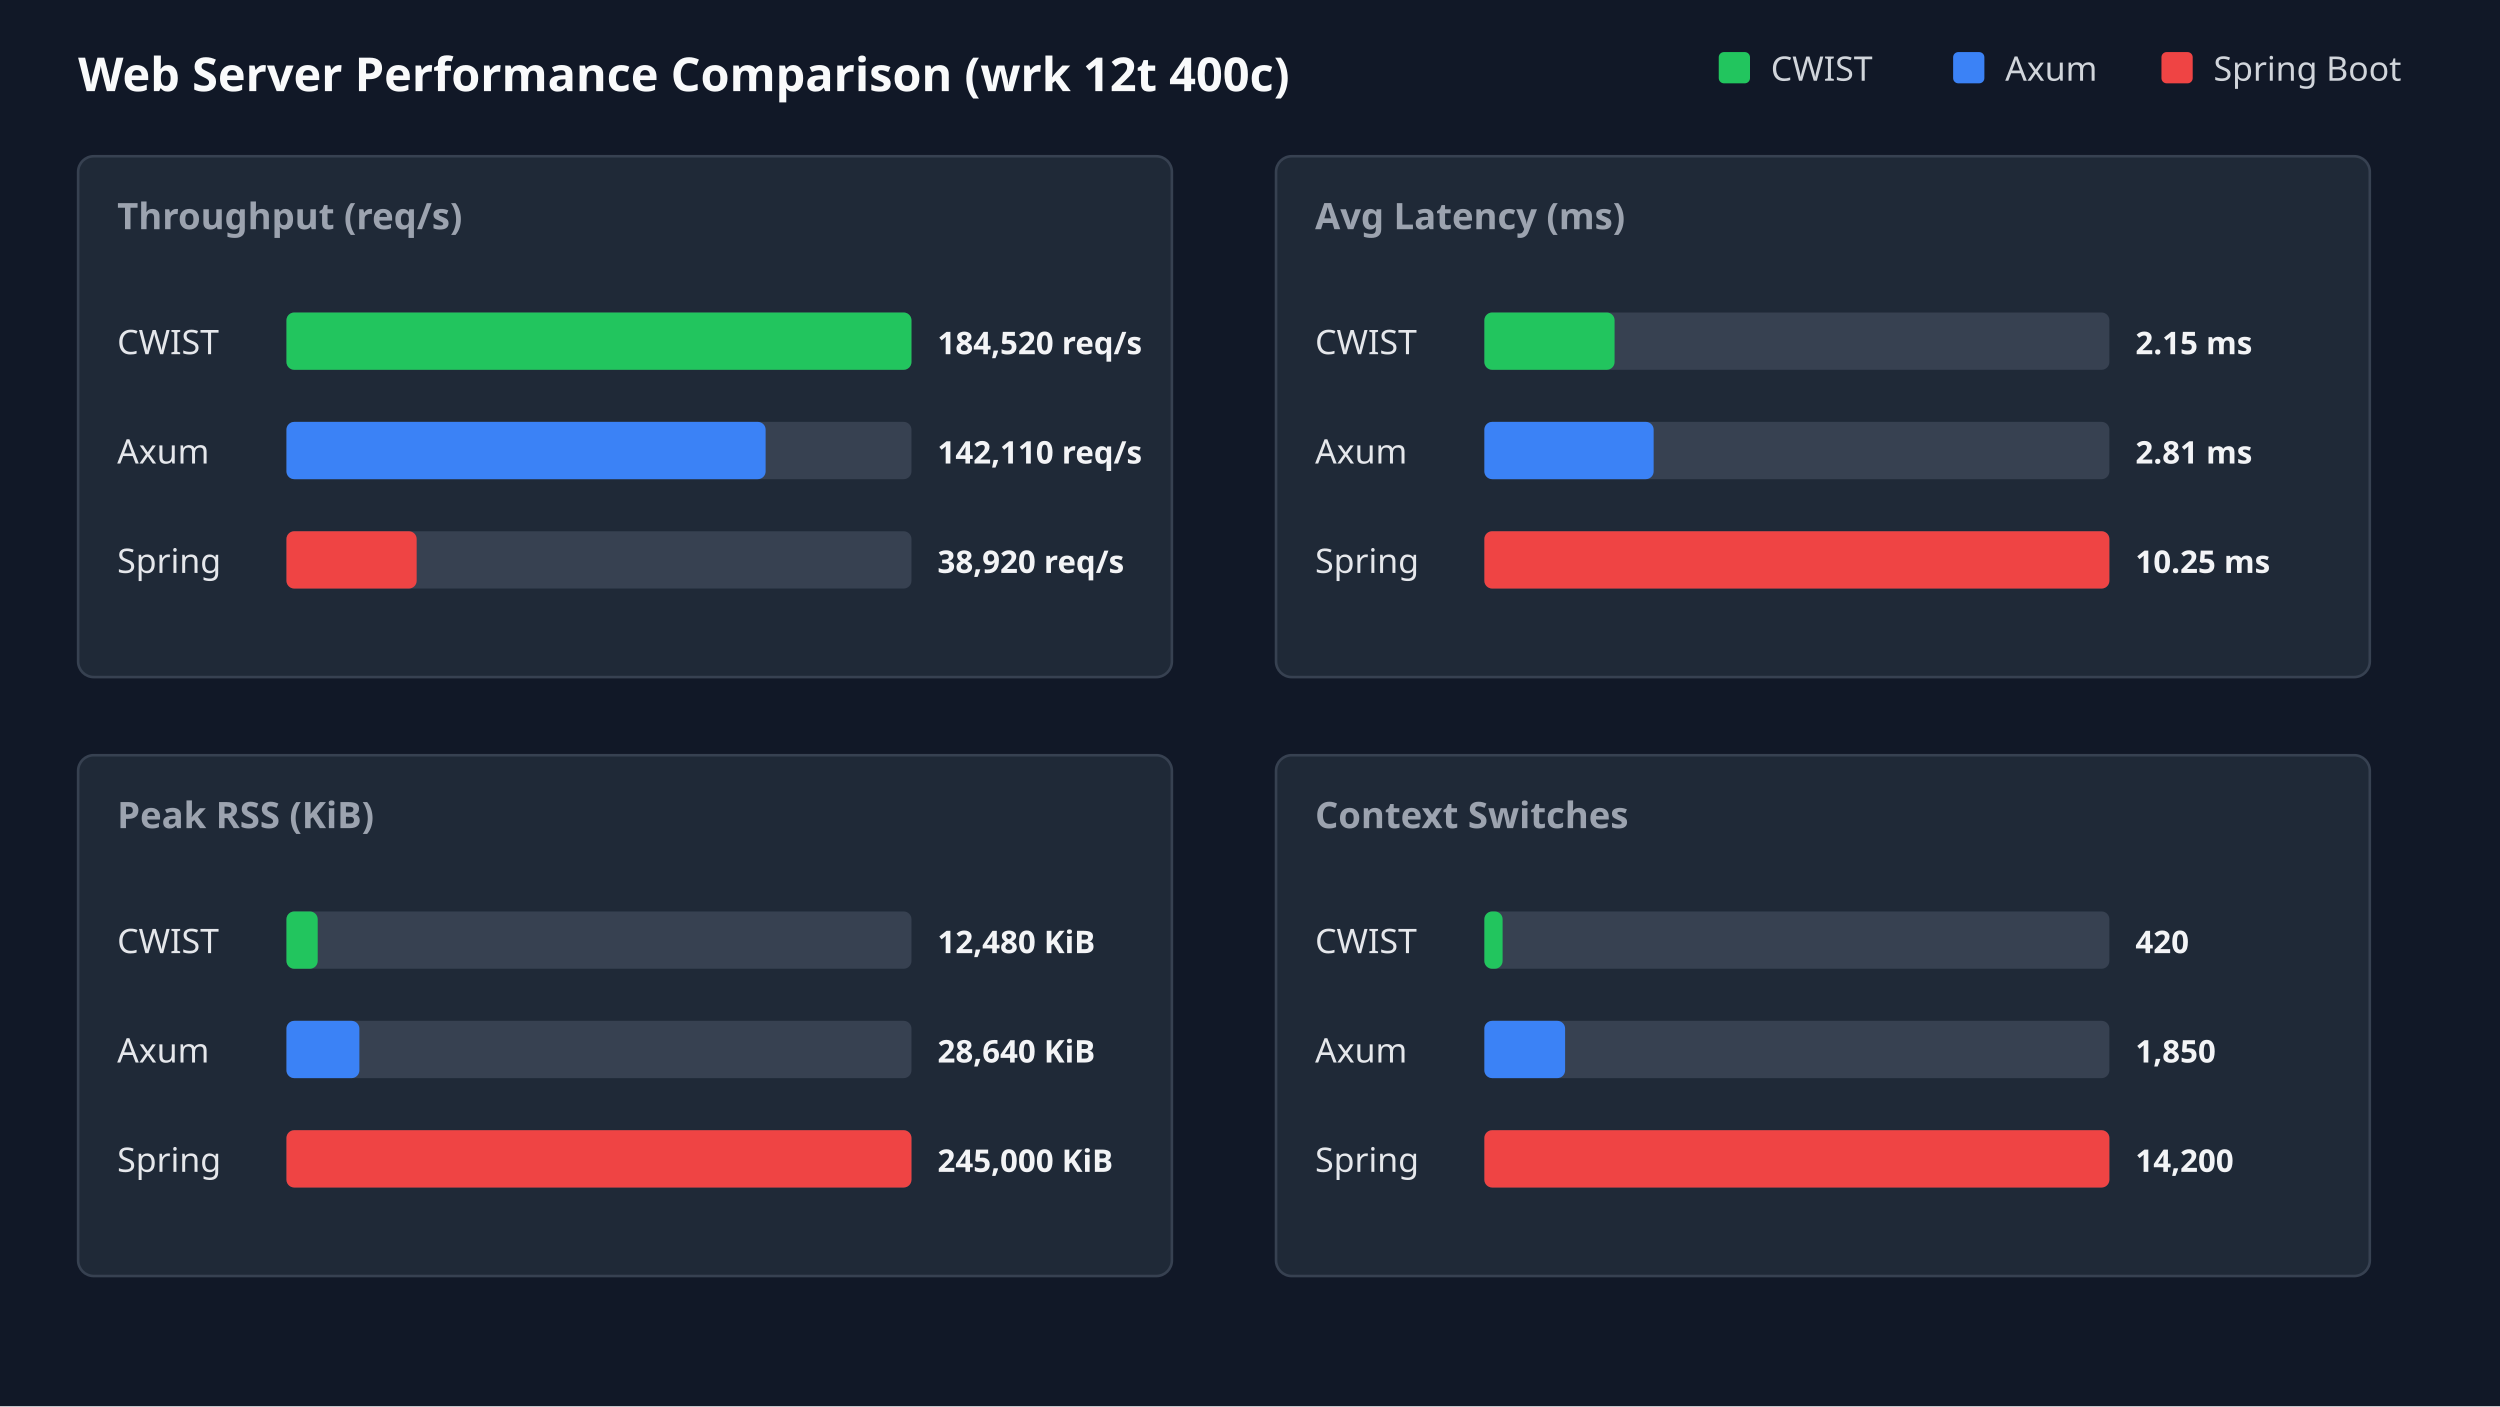
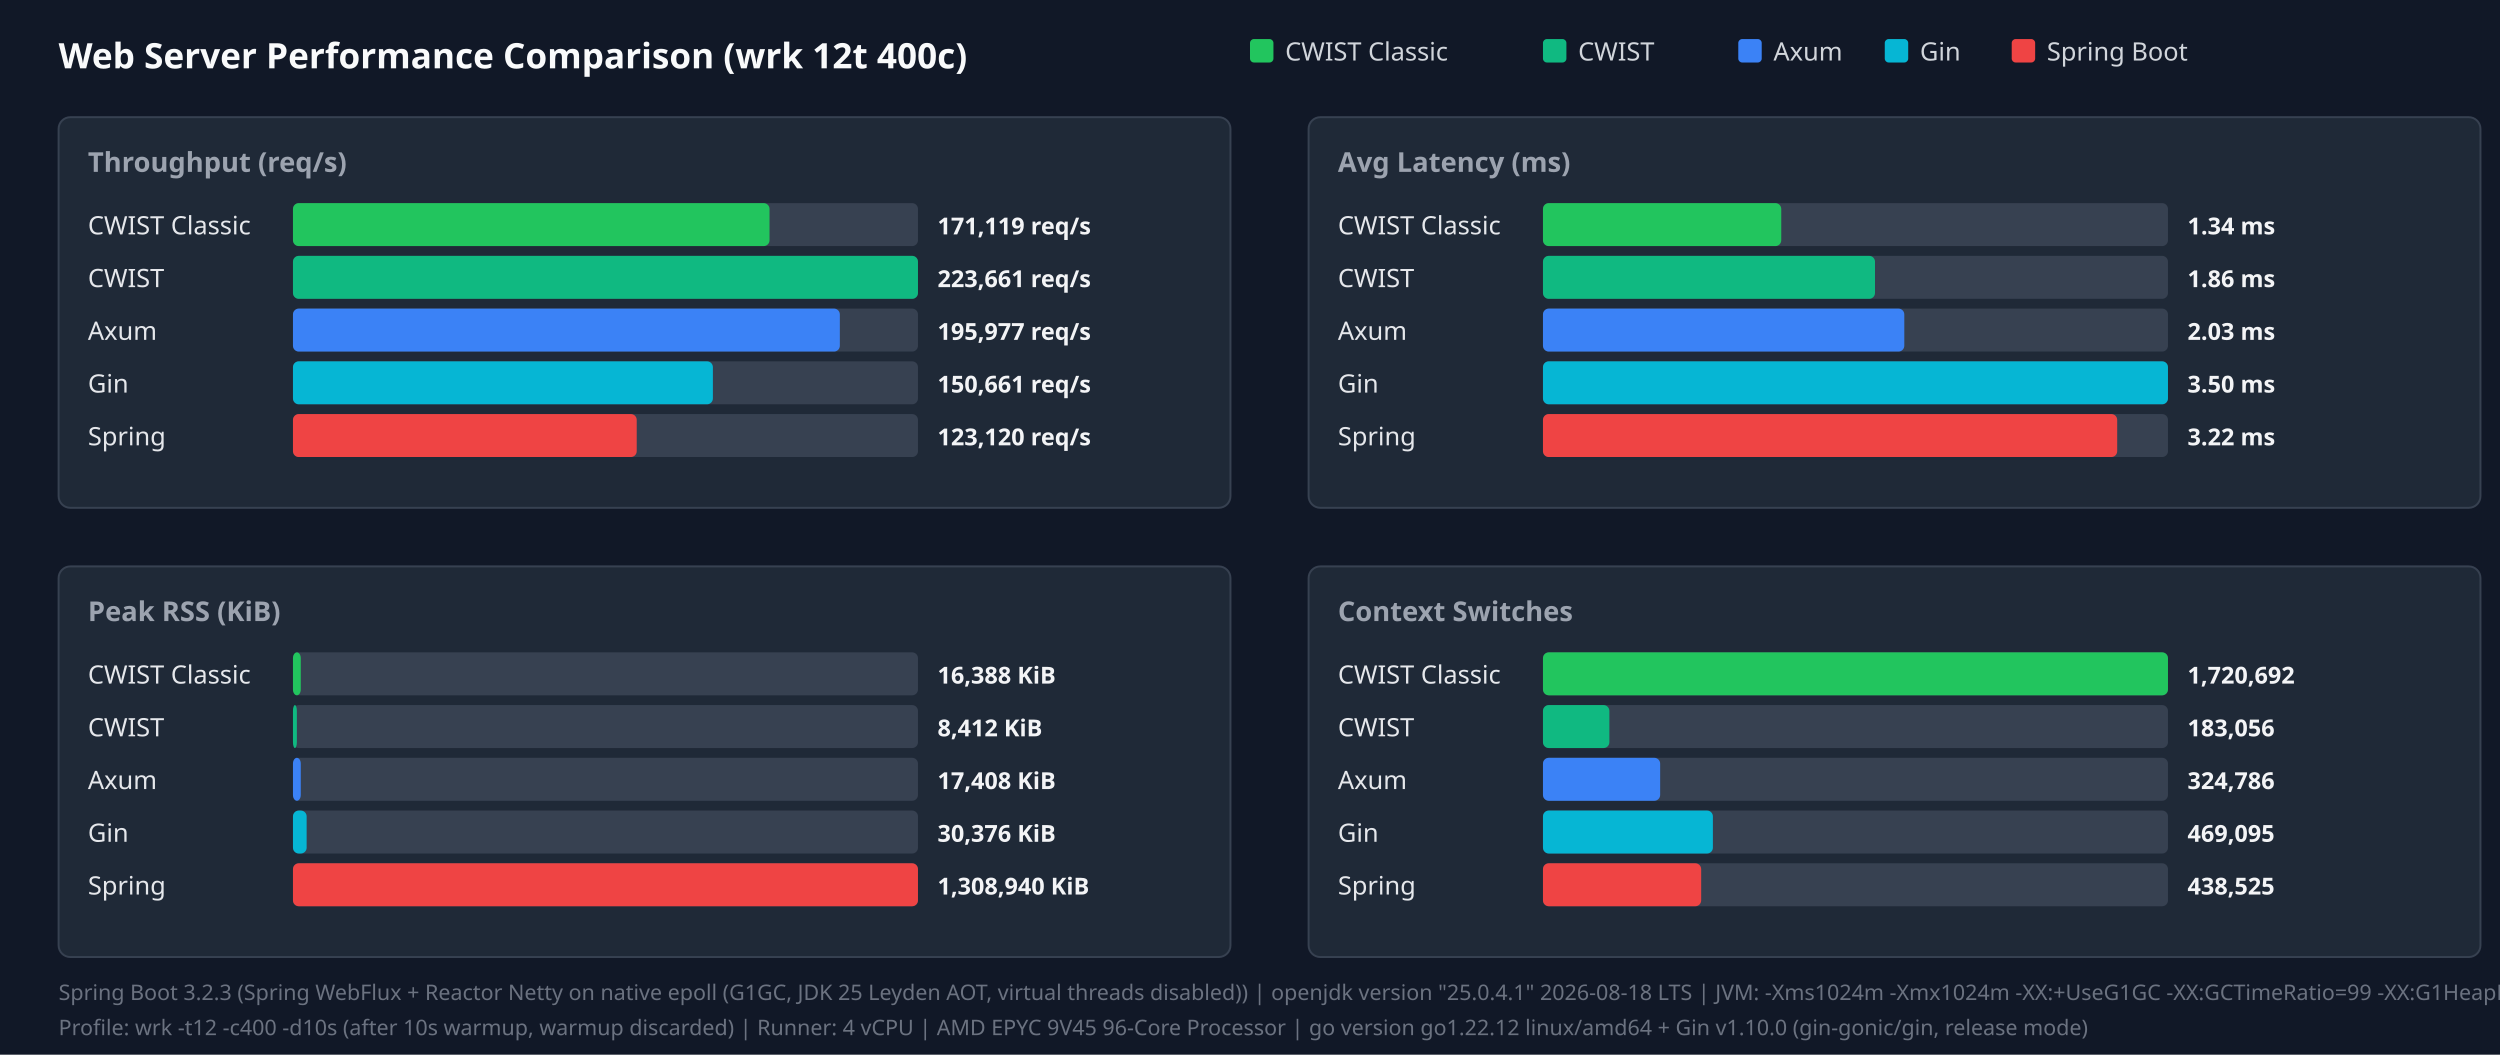
- <svg xmlns="http://www.w3.org/2000/svg" width="960" height="540" viewBox="0 0 960 540">
+ <svg xmlns="http://www.w3.org/2000/svg" width="1280" height="540" viewBox="0 0 1280 540">
  <style>.title{font:18px sans-serif;font-weight:bold;fill:#f9fafb}.panel-title{font:14px sans-serif;font-weight:600;fill:#9ca3af}.legend{font:13px sans-serif;fill:#d1d5db}.bar-label{font:13px sans-serif;font-weight:500;fill:#e5e7eb}.bar-val{font:12px sans-serif;font-weight:bold;fill:#f3f4f6}.footer{font:11px sans-serif;fill:#6b7280}</style>
  <rect width="100%" height="100%" fill="#111827" />
  <text x="30" y="35" class="title">Web Server Performance Comparison (wrk 12t 400c)</text>
-   <rect x="660" y="20" width="12" height="12" fill="#22c55e" rx="2" />
-   <text x="680" y="31" class="legend">CWIST</text>
-   <rect x="750" y="20" width="12" height="12" fill="#3b82f6" rx="2" />
-   <text x="770" y="31" class="legend">Axum</text>
-   <rect x="830" y="20" width="12" height="12" fill="#ef4444" rx="2" />
-   <text x="850" y="31" class="legend">Spring Boot</text>
-   <rect x="30" y="60" width="420" height="200" fill="#1f2937" rx="6" stroke="#374151" />
+   <rect x="640" y="20" width="12" height="12" fill="#22c55e" rx="2" />
+   <text x="658" y="31" class="legend">CWIST Classic</text>
+   <rect x="790" y="20" width="12" height="12" fill="#10b981" rx="2" />
+   <text x="808" y="31" class="legend">CWIST</text>
+   <rect x="890" y="20" width="12" height="12" fill="#3b82f6" rx="2" />
+   <text x="908" y="31" class="legend">Axum</text>
+   <rect x="965" y="20" width="12" height="12" fill="#06b6d4" rx="2" />
+   <text x="983" y="31" class="legend">Gin</text>
+   <rect x="1030" y="20" width="12" height="12" fill="#ef4444" rx="2" />
+   <text x="1048" y="31" class="legend">Spring Boot</text>
+   <rect x="30" y="60" width="600" height="200" fill="#1f2937" rx="6" stroke="#374151" />
  <text x="45" y="88" class="panel-title">Throughput (req/s)</text>
-   <text x="45" y="136" class="bar-label">CWIST</text>
-   <rect x="110" y="120" width="240" height="22" fill="#374151" rx="3" />
-   <rect x="110" y="120" width="240" height="22" fill="#22c55e" rx="3" />
-   <text x="360" y="136" class="bar-val">184,520 req/s</text>
-   <text x="45" y="178" class="bar-label">Axum</text>
-   <rect x="110" y="162" width="240" height="22" fill="#374151" rx="3" />
-   <rect x="110" y="162" width="184" height="22" fill="#3b82f6" rx="3" />
-   <text x="360" y="178" class="bar-val">142,110 req/s</text>
-   <text x="45" y="220" class="bar-label">Spring</text>
-   <rect x="110" y="204" width="240" height="22" fill="#374151" rx="3" />
-   <rect x="110" y="204" width="50" height="22" fill="#ef4444" rx="3" />
-   <text x="360" y="220" class="bar-val">38,920 req/s</text>
-   <rect x="490" y="60" width="420" height="200" fill="#1f2937" rx="6" stroke="#374151" />
-   <text x="505" y="88" class="panel-title">Avg Latency (ms)</text>
-   <text x="505" y="136" class="bar-label">CWIST</text>
-   <rect x="570" y="120" width="240" height="22" fill="#374151" rx="3" />
-   <rect x="570" y="120" width="50" height="22" fill="#22c55e" rx="3" />
-   <text x="820" y="136" class="bar-val">2.15 ms</text>
-   <text x="505" y="178" class="bar-label">Axum</text>
-   <rect x="570" y="162" width="240" height="22" fill="#374151" rx="3" />
-   <rect x="570" y="162" width="65" height="22" fill="#3b82f6" rx="3" />
-   <text x="820" y="178" class="bar-val">2.81 ms</text>
-   <text x="505" y="220" class="bar-label">Spring</text>
-   <rect x="570" y="204" width="240" height="22" fill="#374151" rx="3" />
-   <rect x="570" y="204" width="240" height="22" fill="#ef4444" rx="3" />
-   <text x="820" y="220" class="bar-val">10.25 ms</text>
-   <rect x="30" y="290" width="420" height="200" fill="#1f2937" rx="6" stroke="#374151" />
+   <text x="45" y="120" class="bar-label">CWIST Classic</text>
+   <rect x="150" y="104" width="320" height="22" fill="#374151" rx="3" />
+   <rect x="150" y="104" width="244" height="22" fill="#22c55e" rx="3" />
+   <text x="480" y="120" class="bar-val">171,119 req/s</text>
+   <text x="45" y="147" class="bar-label">CWIST</text>
+   <rect x="150" y="131" width="320" height="22" fill="#374151" rx="3" />
+   <rect x="150" y="131" width="320" height="22" fill="#10b981" rx="3" />
+   <text x="480" y="147" class="bar-val">223,661 req/s</text>
+   <text x="45" y="174" class="bar-label">Axum</text>
+   <rect x="150" y="158" width="320" height="22" fill="#374151" rx="3" />
+   <rect x="150" y="158" width="280" height="22" fill="#3b82f6" rx="3" />
+   <text x="480" y="174" class="bar-val">195,977 req/s</text>
+   <text x="45" y="201" class="bar-label">Gin</text>
+   <rect x="150" y="185" width="320" height="22" fill="#374151" rx="3" />
+   <rect x="150" y="185" width="215" height="22" fill="#06b6d4" rx="3" />
+   <text x="480" y="201" class="bar-val">150,661 req/s</text>
+   <text x="45" y="228" class="bar-label">Spring</text>
+   <rect x="150" y="212" width="320" height="22" fill="#374151" rx="3" />
+   <rect x="150" y="212" width="176" height="22" fill="#ef4444" rx="3" />
+   <text x="480" y="228" class="bar-val">123,120 req/s</text>
+   <rect x="670" y="60" width="600" height="200" fill="#1f2937" rx="6" stroke="#374151" />
+   <text x="685" y="88" class="panel-title">Avg Latency (ms)</text>
+   <text x="685" y="120" class="bar-label">CWIST Classic</text>
+   <rect x="790" y="104" width="320" height="22" fill="#374151" rx="3" />
+   <rect x="790" y="104" width="122" height="22" fill="#22c55e" rx="3" />
+   <text x="1120" y="120" class="bar-val">1.34 ms</text>
+   <text x="685" y="147" class="bar-label">CWIST</text>
+   <rect x="790" y="131" width="320" height="22" fill="#374151" rx="3" />
+   <rect x="790" y="131" width="170" height="22" fill="#10b981" rx="3" />
+   <text x="1120" y="147" class="bar-val">1.86 ms</text>
+   <text x="685" y="174" class="bar-label">Axum</text>
+   <rect x="790" y="158" width="320" height="22" fill="#374151" rx="3" />
+   <rect x="790" y="158" width="185" height="22" fill="#3b82f6" rx="3" />
+   <text x="1120" y="174" class="bar-val">2.03 ms</text>
+   <text x="685" y="201" class="bar-label">Gin</text>
+   <rect x="790" y="185" width="320" height="22" fill="#374151" rx="3" />
+   <rect x="790" y="185" width="320" height="22" fill="#06b6d4" rx="3" />
+   <text x="1120" y="201" class="bar-val">3.50 ms</text>
+   <text x="685" y="228" class="bar-label">Spring</text>
+   <rect x="790" y="212" width="320" height="22" fill="#374151" rx="3" />
+   <rect x="790" y="212" width="294" height="22" fill="#ef4444" rx="3" />
+   <text x="1120" y="228" class="bar-val">3.22 ms</text>
+   <rect x="30" y="290" width="600" height="200" fill="#1f2937" rx="6" stroke="#374151" />
  <text x="45" y="318" class="panel-title">Peak RSS (KiB)</text>
-   <text x="45" y="366" class="bar-label">CWIST</text>
-   <rect x="110" y="350" width="240" height="22" fill="#374151" rx="3" />
-   <rect x="110" y="350" width="12" height="22" fill="#22c55e" rx="3" />
-   <text x="360" y="366" class="bar-val">12,480 KiB</text>
-   <text x="45" y="408" class="bar-label">Axum</text>
-   <rect x="110" y="392" width="240" height="22" fill="#374151" rx="3" />
-   <rect x="110" y="392" width="28" height="22" fill="#3b82f6" rx="3" />
-   <text x="360" y="408" class="bar-val">28,640 KiB</text>
-   <text x="45" y="450" class="bar-label">Spring</text>
-   <rect x="110" y="434" width="240" height="22" fill="#374151" rx="3" />
-   <rect x="110" y="434" width="240" height="22" fill="#ef4444" rx="3" />
-   <text x="360" y="450" class="bar-val">245,000 KiB</text>
-   <rect x="490" y="290" width="420" height="200" fill="#1f2937" rx="6" stroke="#374151" />
-   <text x="505" y="318" class="panel-title">Context Switches</text>
-   <text x="505" y="366" class="bar-label">CWIST</text>
-   <rect x="570" y="350" width="240" height="22" fill="#374151" rx="3" />
-   <rect x="570" y="350" width="7" height="22" fill="#22c55e" rx="3" />
-   <text x="820" y="366" class="bar-val">420</text>
-   <text x="505" y="408" class="bar-label">Axum</text>
-   <rect x="570" y="392" width="240" height="22" fill="#374151" rx="3" />
-   <rect x="570" y="392" width="31" height="22" fill="#3b82f6" rx="3" />
-   <text x="820" y="408" class="bar-val">1,850</text>
-   <text x="505" y="450" class="bar-label">Spring</text>
-   <rect x="570" y="434" width="240" height="22" fill="#374151" rx="3" />
-   <rect x="570" y="434" width="240" height="22" fill="#ef4444" rx="3" />
-   <text x="820" y="450" class="bar-val">14,200</text>
+   <text x="45" y="350" class="bar-label">CWIST Classic</text>
+   <rect x="150" y="334" width="320" height="22" fill="#374151" rx="3" />
+   <rect x="150" y="334" width="4" height="22" fill="#22c55e" rx="3" />
+   <text x="480" y="350" class="bar-val">16,388 KiB</text>
+   <text x="45" y="377" class="bar-label">CWIST</text>
+   <rect x="150" y="361" width="320" height="22" fill="#374151" rx="3" />
+   <rect x="150" y="361" width="2" height="22" fill="#10b981" rx="3" />
+   <text x="480" y="377" class="bar-val">8,412 KiB</text>
+   <text x="45" y="404" class="bar-label">Axum</text>
+   <rect x="150" y="388" width="320" height="22" fill="#374151" rx="3" />
+   <rect x="150" y="388" width="4" height="22" fill="#3b82f6" rx="3" />
+   <text x="480" y="404" class="bar-val">17,408 KiB</text>
+   <text x="45" y="431" class="bar-label">Gin</text>
+   <rect x="150" y="415" width="320" height="22" fill="#374151" rx="3" />
+   <rect x="150" y="415" width="7" height="22" fill="#06b6d4" rx="3" />
+   <text x="480" y="431" class="bar-val">30,376 KiB</text>
+   <text x="45" y="458" class="bar-label">Spring</text>
+   <rect x="150" y="442" width="320" height="22" fill="#374151" rx="3" />
+   <rect x="150" y="442" width="320" height="22" fill="#ef4444" rx="3" />
+   <text x="480" y="458" class="bar-val">1,308,940 KiB</text>
+   <rect x="670" y="290" width="600" height="200" fill="#1f2937" rx="6" stroke="#374151" />
+   <text x="685" y="318" class="panel-title">Context Switches</text>
+   <text x="685" y="350" class="bar-label">CWIST Classic</text>
+   <rect x="790" y="334" width="320" height="22" fill="#374151" rx="3" />
+   <rect x="790" y="334" width="320" height="22" fill="#22c55e" rx="3" />
+   <text x="1120" y="350" class="bar-val">1,720,692</text>
+   <text x="685" y="377" class="bar-label">CWIST</text>
+   <rect x="790" y="361" width="320" height="22" fill="#374151" rx="3" />
+   <rect x="790" y="361" width="34" height="22" fill="#10b981" rx="3" />
+   <text x="1120" y="377" class="bar-val">183,056</text>
+   <text x="685" y="404" class="bar-label">Axum</text>
+   <rect x="790" y="388" width="320" height="22" fill="#374151" rx="3" />
+   <rect x="790" y="388" width="60" height="22" fill="#3b82f6" rx="3" />
+   <text x="1120" y="404" class="bar-val">324,786</text>
+   <text x="685" y="431" class="bar-label">Gin</text>
+   <rect x="790" y="415" width="320" height="22" fill="#374151" rx="3" />
+   <rect x="790" y="415" width="87" height="22" fill="#06b6d4" rx="3" />
+   <text x="1120" y="431" class="bar-val">469,095</text>
+   <text x="685" y="458" class="bar-label">Spring</text>
+   <rect x="790" y="442" width="320" height="22" fill="#374151" rx="3" />
+   <rect x="790" y="442" width="81" height="22" fill="#ef4444" rx="3" />
+   <text x="1120" y="458" class="bar-val">438,525</text>
+   <text x="30" y="512" class="footer">Spring Boot 3.2.3 (Spring WebFlux + Reactor Netty on native epoll (G1GC, JDK 25 Leyden AOT, virtual threads disabled)) | openjdk version "25.0.4.1" 2026-08-18 LTS | JVM: -Xms1024m -Xmx1024m   -XX:+UseG1GC -XX:GCTimeRatio=99 -XX:G1HeapRegionSize=1m   -XX:+AlwaysPreTouch   -XX:CompileThreshold=1500 -XX:CICompilerCount=4   -Djava.security.egd=file:/dev/urandom   -Djava.net.preferIPv4Stack=true   -Dio.netty.allocator.type=pooled   -Dio.netty.leakDetection.level=disabled   -Dio.netty.buffer.checkBounds=false   -Dio.netty.buffer.checkAccessible=false   -Dreactor.netty.ioWorkerCount=4   -Xlog:gc*:file=/tmp/spring_gc.log:time,uptime,level,tags -XX:+AOTClassLinking -XX:AOTCache=/tmp/spring_bench/app.aot (JEP 483 + JEP 514 single-step AOT)</text>
+   <text x="30" y="530" class="footer">Profile: wrk -t12 -c400 -d10s (after 10s warmup, warmup discarded) | Runner: 4 vCPU | AMD EPYC 9V45 96-Core Processor | go version go1.22.12 linux/amd64 + Gin v1.10.0 (gin-gonic/gin, release mode)</text>
</svg>
